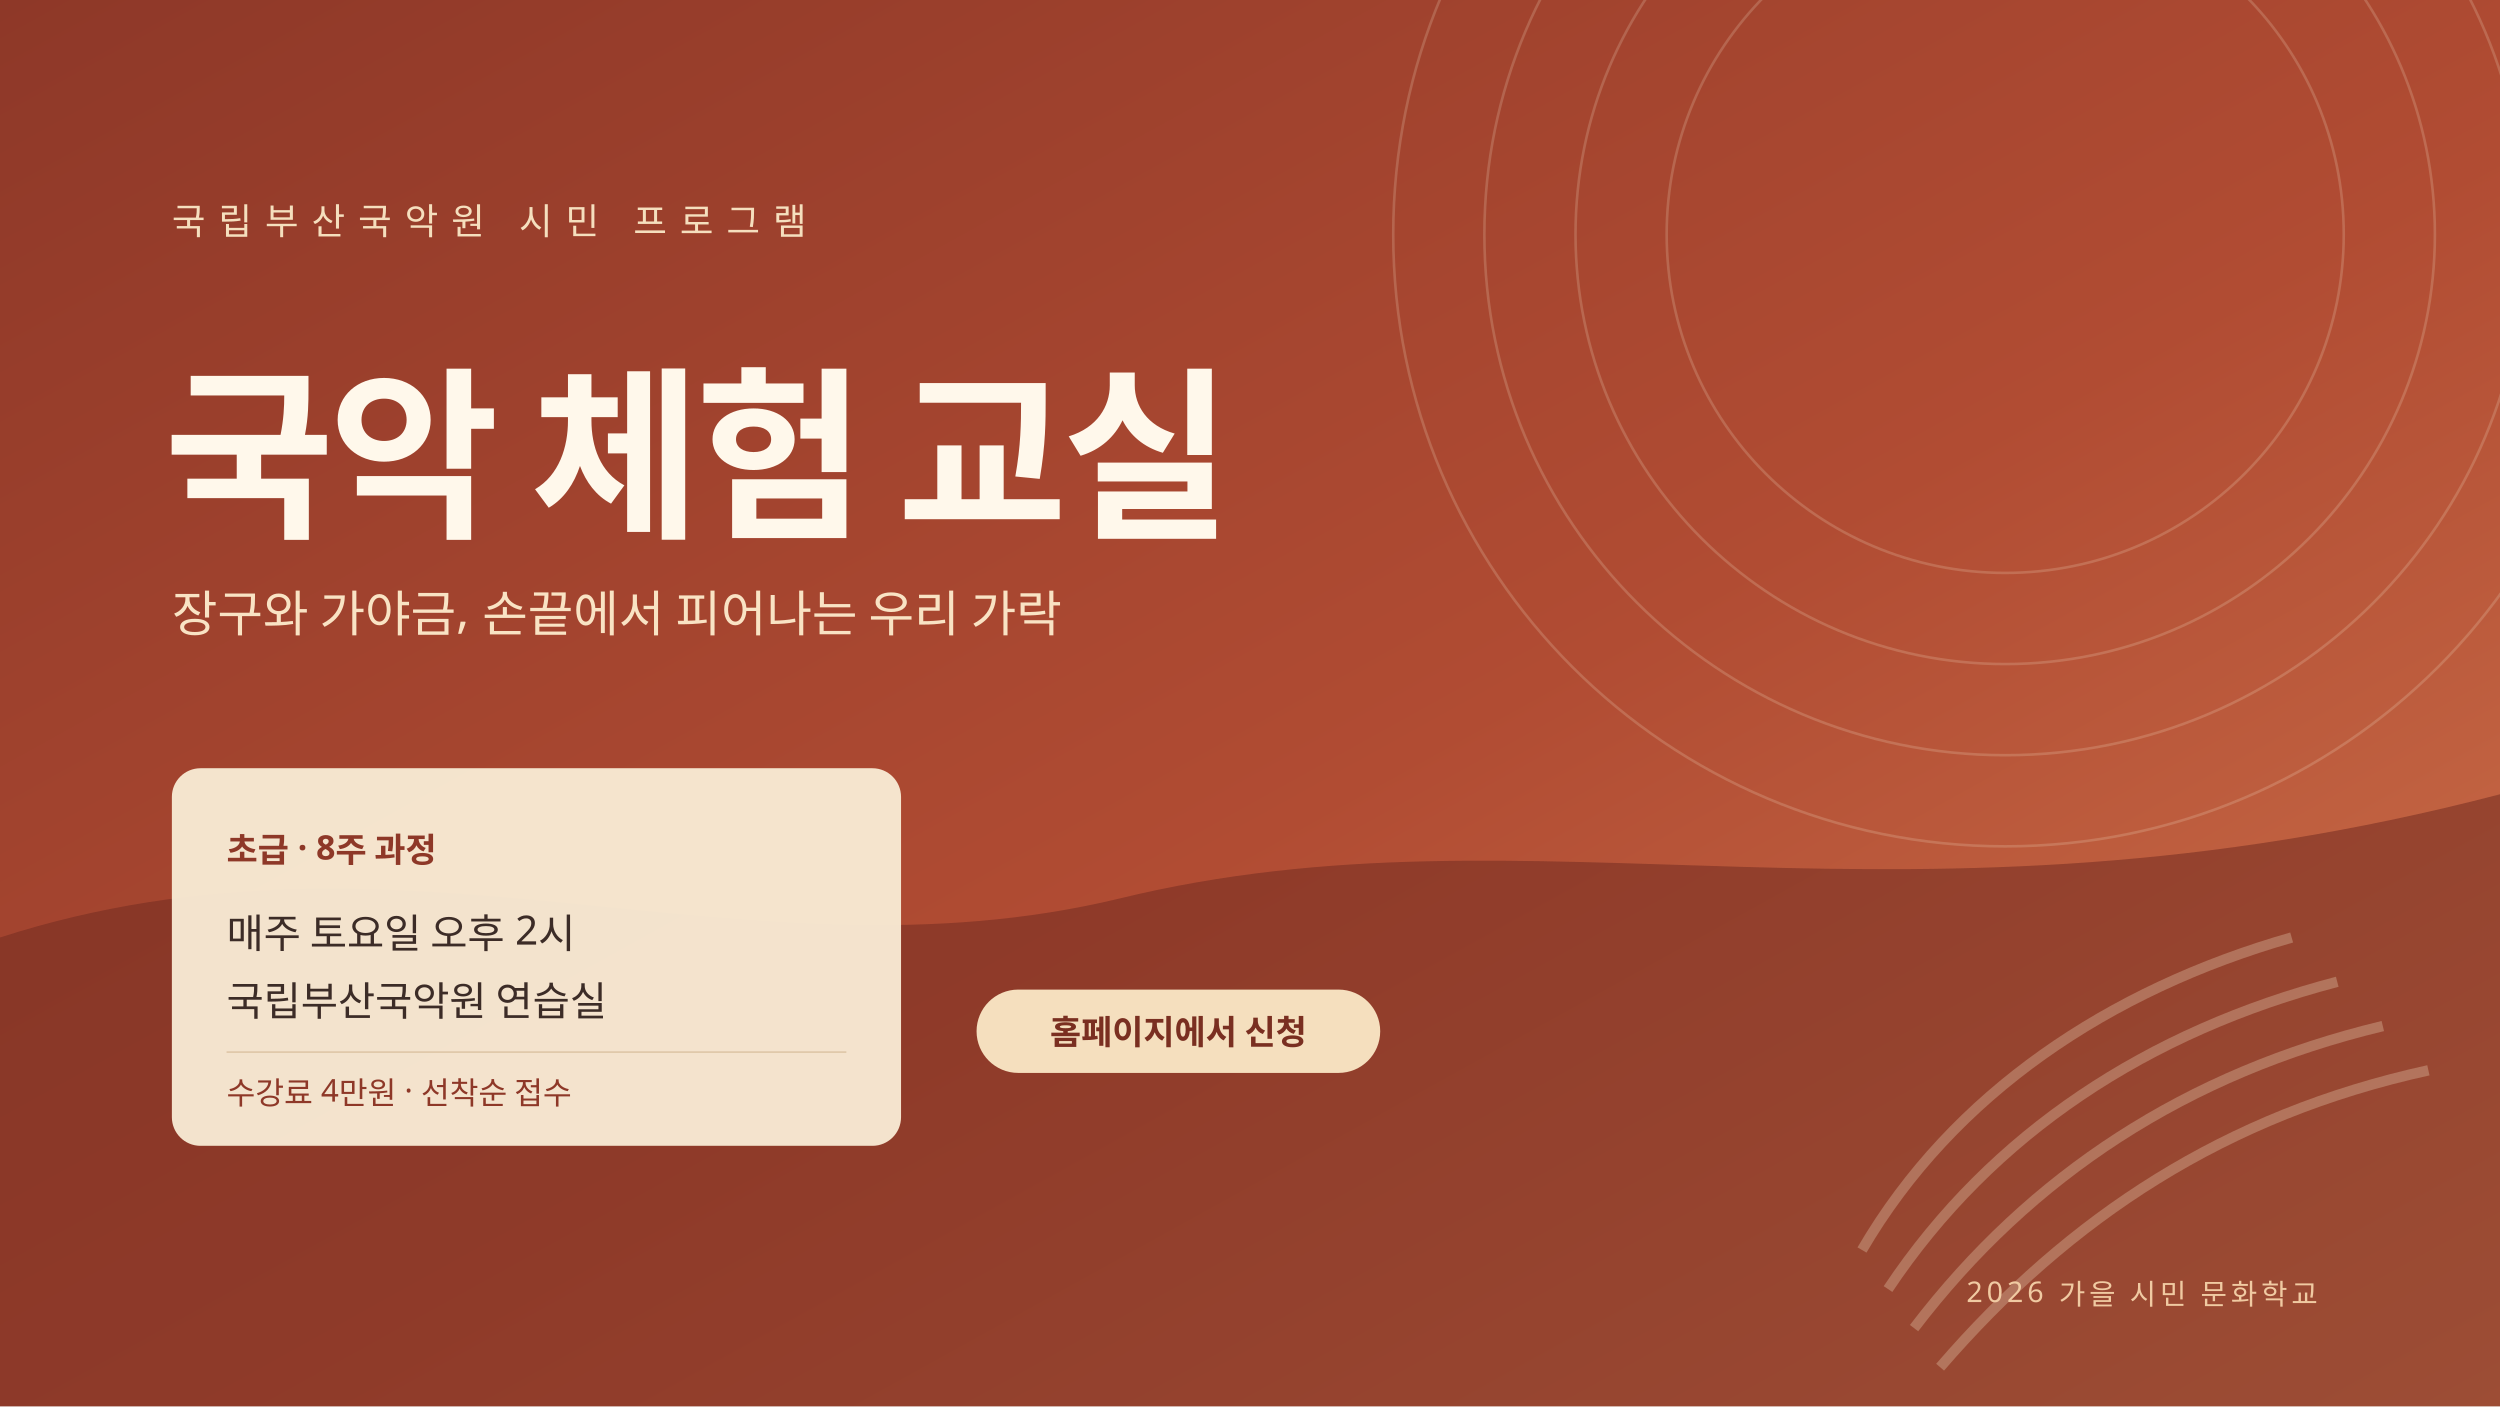
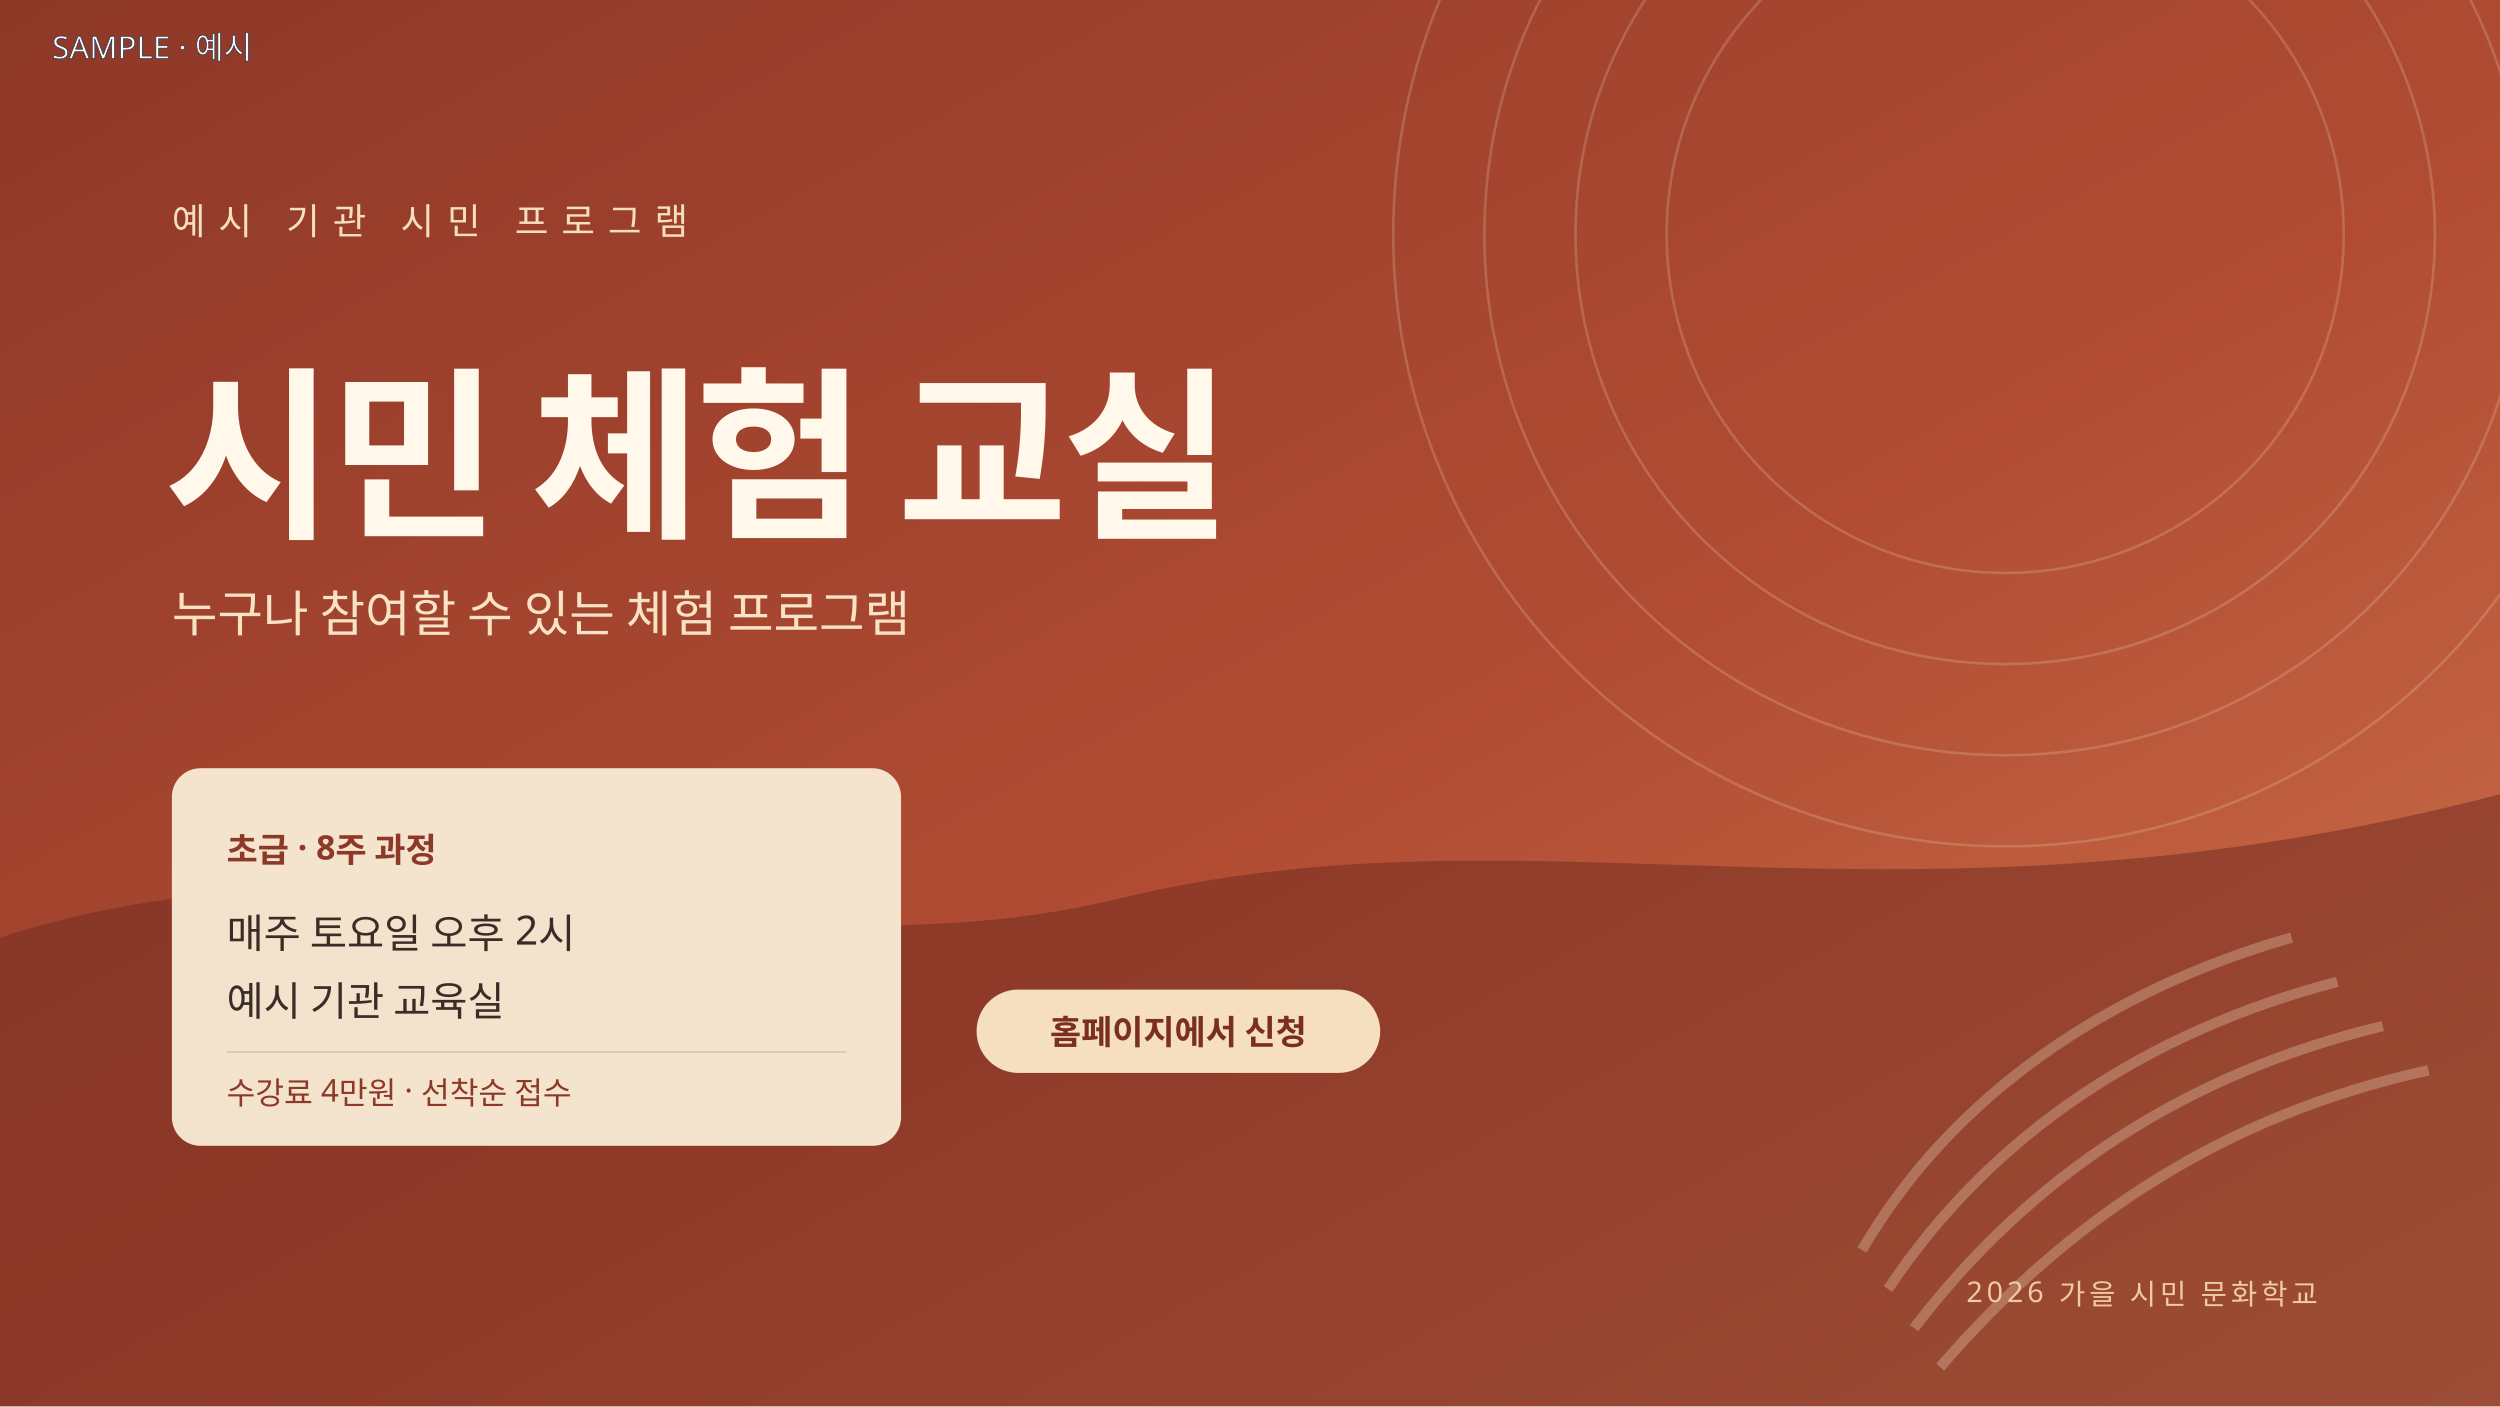
<svg xmlns="http://www.w3.org/2000/svg" width="1920" height="1080" viewBox="0 0 1920 1080">
  <defs>
    <linearGradient id="bg" x1="0" y1="0" x2="1" y2="1">
      <stop offset="0" stop-color="#8e3828" />
      <stop offset="0.55" stop-color="#b14c33" />
      <stop offset="1" stop-color="#d0764e" />
    </linearGradient>
  </defs>
  <rect width="1920" height="1080" fill="url(#bg)" />
  <g opacity="0.2" fill="none" stroke="#f7e7cb" stroke-width="2">
    <circle cx="1540" cy="180" r="260" />
    <circle cx="1540" cy="180" r="330" />
    <circle cx="1540" cy="180" r="400" />
    <circle cx="1540" cy="180" r="470" />
  </g>
  <path d="M0 720 C310 620 570 760 860 690 C1180 612 1460 730 1920 610 L1920 1080 L0 1080Z" fill="#722b20" opacity="0.55" />
  <g transform="translate(1430 720)" opacity="0.28" stroke="#f9e9cc" stroke-width="8" fill="none">
    <path d="M0 240 C70 120 190 40 330 0" />
    <path d="M20 270 C100 150 220 72 365 34" />
    <path d="M40 300 C130 182 250 104 400 68" />
    <path d="M60 330 C160 214 280 136 435 102" />
  </g>
-   <text x="132" y="180" fill="#f5dfbe" font-family="Malgun Gothic, Apple SD Gothic Neo, sans-serif" font-size="28" letter-spacing="10">국립부산국악원 시민 프로그램</text>
-   <text x="126" y="402" fill="#fff8eb" font-family="Malgun Gothic, Apple SD Gothic Neo, sans-serif" font-size="142" font-weight="700" letter-spacing="-4">국악 체험 교실</text>
-   <text x="132" y="485" fill="#f9e3c4" font-family="Malgun Gothic, Apple SD Gothic Neo, sans-serif" font-size="38">장구와 가야금, 손끝에서 피어나는 우리 가락</text>
+   <text x="132" y="180" fill="#f5dfbe" font-family="Malgun Gothic, Apple SD Gothic Neo, sans-serif" font-size="28" letter-spacing="10">예시 기관 시민 프로그램</text>
+   <text x="126" y="402" fill="#fff8eb" font-family="Malgun Gothic, Apple SD Gothic Neo, sans-serif" font-size="142" font-weight="700" letter-spacing="-4">시민 체험 교실</text>
+   <text x="132" y="485" fill="#f9e3c4" font-family="Malgun Gothic, Apple SD Gothic Neo, sans-serif" font-size="38">누구나 참여할 수 있는 체험 프로그램</text>
  <g transform="translate(132 590)" font-family="Malgun Gothic, Apple SD Gothic Neo, sans-serif">
    <rect width="560" height="290" rx="22" fill="#f8ead3" opacity="0.96" />
    <text x="42" y="72" fill="#8e3828" font-size="26" font-weight="700">초급 · 8주 과정</text>
    <text x="42" y="138" fill="#3c2c27" font-size="31">매주 토요일 오후 2시</text>
-     <text x="42" y="190" fill="#3c2c27" font-size="31">국립부산국악원 연습실</text>
+     <text x="42" y="190" fill="#3c2c27" font-size="31">예시 기관 교육실</text>
    <line x1="42" y1="218" x2="518" y2="218" stroke="#d9bf9d" />
    <text x="42" y="258" fill="#8e3828" font-size="24">수강료 4만원 · 선착순 접수</text>
  </g>
  <g transform="translate(750 760)">
    <rect width="310" height="64" rx="32" fill="#f5dfbe" />
    <text x="155" y="42" text-anchor="middle" fill="#7a2f21" font-family="Malgun Gothic, Apple SD Gothic Neo, sans-serif" font-size="26" font-weight="700">홈페이지에서 신청</text>
  </g>
  <text x="1780" y="1000" text-anchor="end" fill="#f0caa2" font-family="Malgun Gothic, Apple SD Gothic Neo, sans-serif" font-size="22" letter-spacing="3">2026 가을 시민 문화학교</text>
+   <text x="40" y="45" fill="#ffffff" stroke="#17334d" stroke-width="0.5" font-family="sans-serif" font-size="24">SAMPLE · 예시</text>
</svg>
